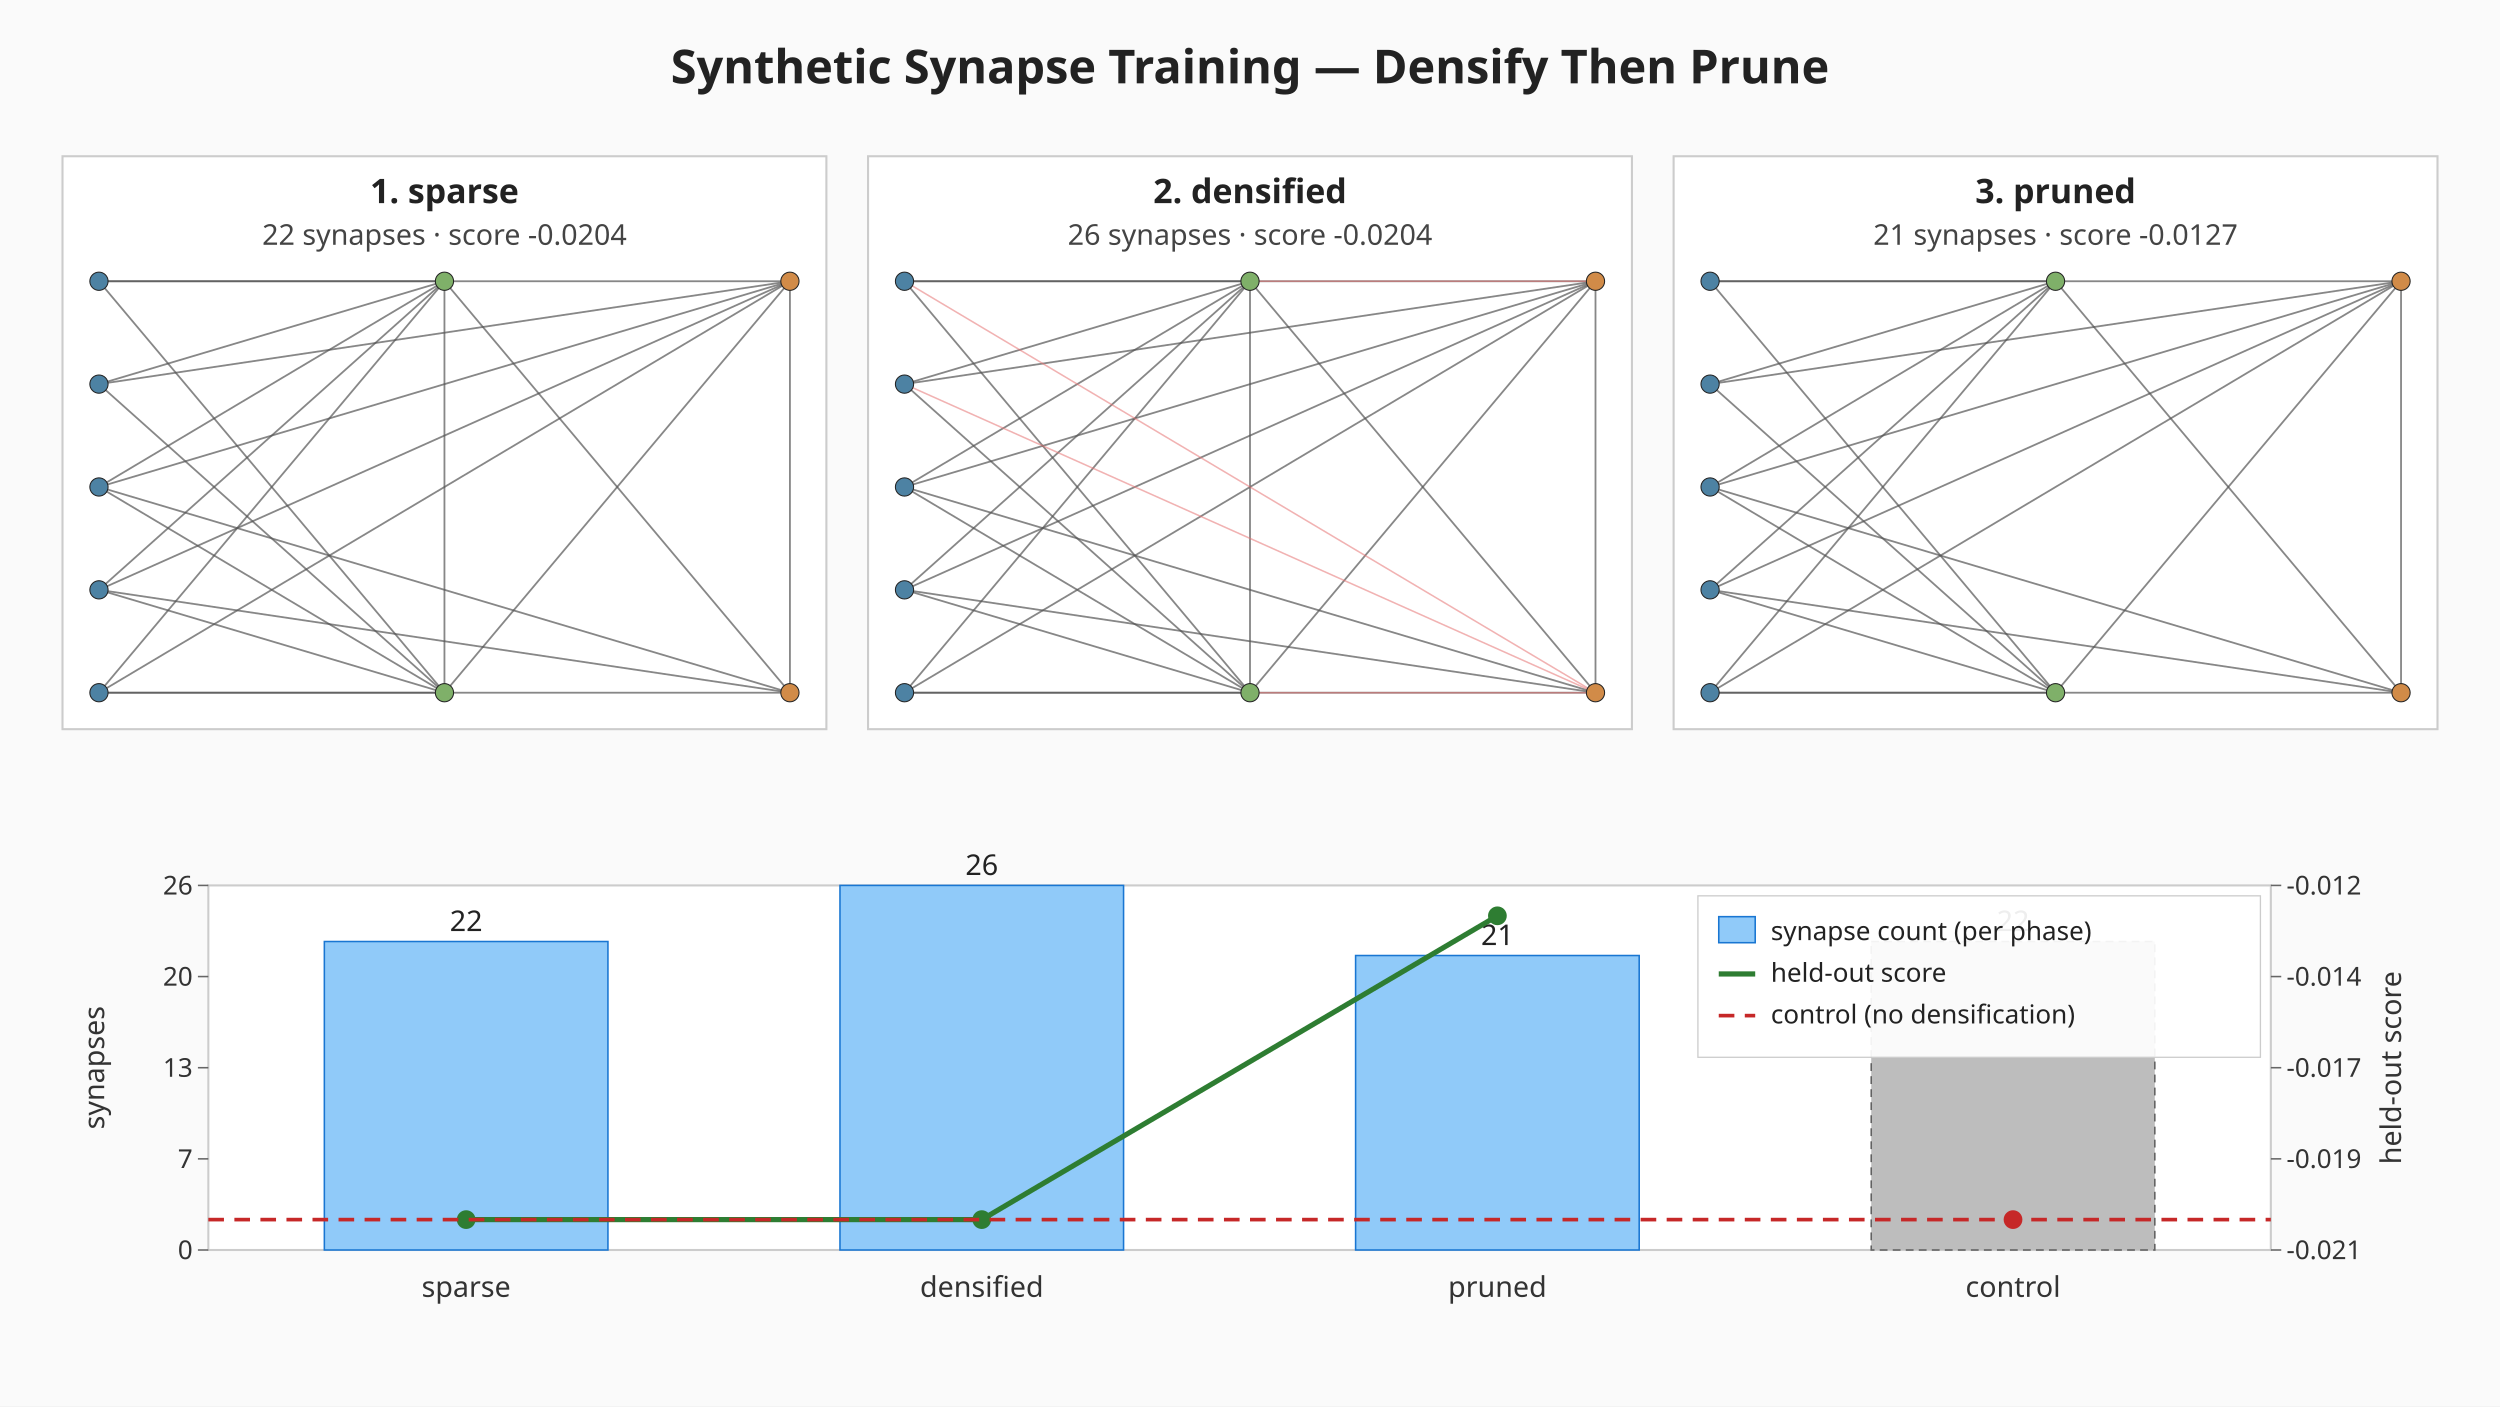
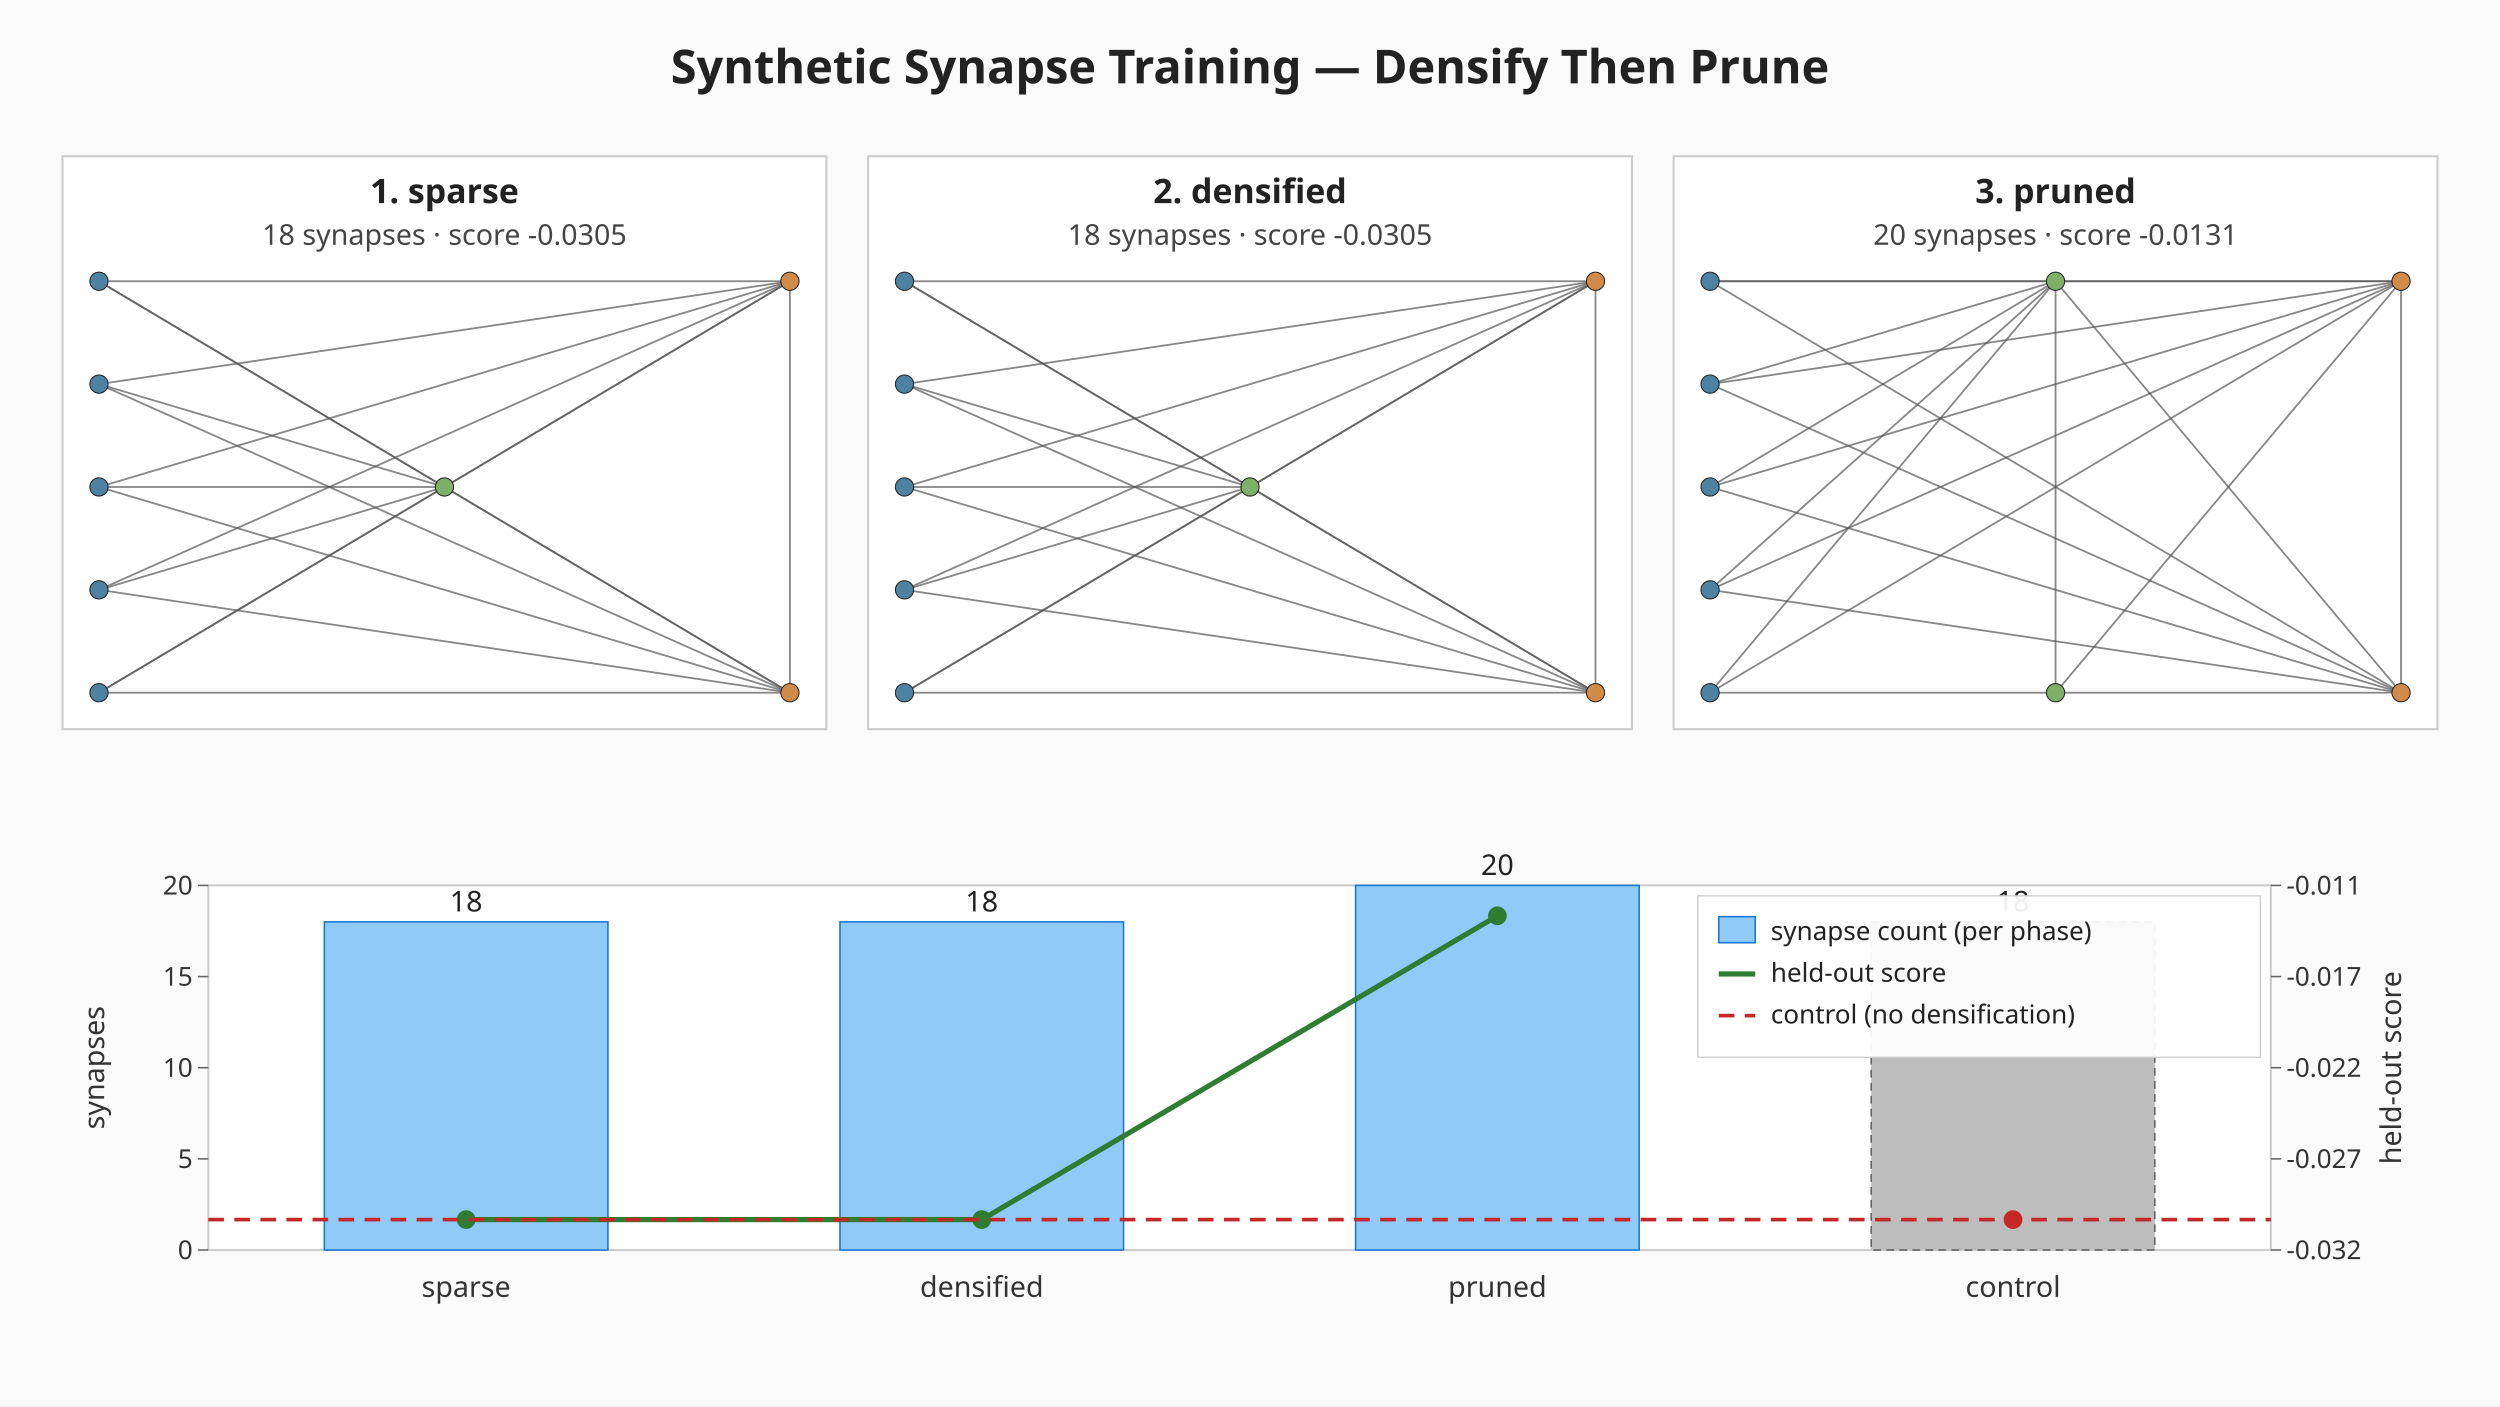
<svg xmlns="http://www.w3.org/2000/svg" viewBox="0 0 960 540" width="960" height="540" role="img" aria-label="Synthetic synapse training: sparse, densified, pruned">
  <rect width="960" height="540" fill="#fafafa" />
  <text x="480" y="32" text-anchor="middle" font-family="sans-serif" font-size="18" font-weight="bold" fill="#222">Synthetic Synapse Training — Densify Then Prune</text>
  <g class="topology topology-sparse">
    <rect x="24.00" y="60.00" width="293.33" height="220.00" fill="#ffffff" stroke="#cccccc" stroke-width="0.8" />
    <text x="170.67" y="78.00" text-anchor="middle" font-family="sans-serif" font-size="13" font-weight="bold" fill="#222">1. sparse</text>
-     <text x="170.67" y="94.00" text-anchor="middle" font-family="sans-serif" font-size="11" fill="#444">22 synapses · score -0.0204</text>
-     <line class="synapse-original" x1="38.00" y1="108.00" x2="170.67" y2="108.00" stroke="#555" stroke-width="0.7" stroke-opacity="0.7" />
-     <line class="synapse-original" x1="38.00" y1="108.00" x2="170.67" y2="266.00" stroke="#555" stroke-width="0.7" stroke-opacity="0.7" />
+     <text x="170.67" y="94.00" text-anchor="middle" font-family="sans-serif" font-size="11" fill="#444">18 synapses · score -0.0305</text>
+     <line class="synapse-original" x1="38.00" y1="108.00" x2="170.67" y2="187.00" stroke="#555" stroke-width="0.7" stroke-opacity="0.7" />
    <line class="synapse-original" x1="38.00" y1="108.00" x2="303.33" y2="108.00" stroke="#555" stroke-width="0.7" stroke-opacity="0.7" />
-     <line class="synapse-original" x1="38.00" y1="147.50" x2="170.67" y2="108.00" stroke="#555" stroke-width="0.7" stroke-opacity="0.7" />
-     <line class="synapse-original" x1="38.00" y1="147.50" x2="170.67" y2="266.00" stroke="#555" stroke-width="0.7" stroke-opacity="0.7" />
+     <line class="synapse-original" x1="38.00" y1="108.00" x2="303.33" y2="266.00" stroke="#555" stroke-width="0.7" stroke-opacity="0.7" />
+     <line class="synapse-original" x1="38.00" y1="147.50" x2="170.67" y2="187.00" stroke="#555" stroke-width="0.7" stroke-opacity="0.7" />
    <line class="synapse-original" x1="38.00" y1="147.50" x2="303.33" y2="108.00" stroke="#555" stroke-width="0.7" stroke-opacity="0.7" />
-     <line class="synapse-original" x1="38.00" y1="187.00" x2="170.67" y2="108.00" stroke="#555" stroke-width="0.7" stroke-opacity="0.7" />
-     <line class="synapse-original" x1="38.00" y1="187.00" x2="170.67" y2="266.00" stroke="#555" stroke-width="0.7" stroke-opacity="0.7" />
+     <line class="synapse-original" x1="38.00" y1="147.50" x2="303.33" y2="266.00" stroke="#555" stroke-width="0.7" stroke-opacity="0.7" />
+     <line class="synapse-original" x1="38.00" y1="187.00" x2="170.67" y2="187.00" stroke="#555" stroke-width="0.7" stroke-opacity="0.7" />
    <line class="synapse-original" x1="38.00" y1="187.00" x2="303.33" y2="108.00" stroke="#555" stroke-width="0.7" stroke-opacity="0.7" />
    <line class="synapse-original" x1="38.00" y1="187.00" x2="303.33" y2="266.00" stroke="#555" stroke-width="0.7" stroke-opacity="0.7" />
-     <line class="synapse-original" x1="38.00" y1="226.50" x2="170.67" y2="108.00" stroke="#555" stroke-width="0.7" stroke-opacity="0.7" />
-     <line class="synapse-original" x1="38.00" y1="226.50" x2="170.67" y2="266.00" stroke="#555" stroke-width="0.7" stroke-opacity="0.7" />
+     <line class="synapse-original" x1="38.00" y1="226.50" x2="170.67" y2="187.00" stroke="#555" stroke-width="0.7" stroke-opacity="0.7" />
    <line class="synapse-original" x1="38.00" y1="226.50" x2="303.33" y2="108.00" stroke="#555" stroke-width="0.7" stroke-opacity="0.7" />
    <line class="synapse-original" x1="38.00" y1="226.50" x2="303.33" y2="266.00" stroke="#555" stroke-width="0.7" stroke-opacity="0.7" />
-     <line class="synapse-original" x1="38.00" y1="266.00" x2="170.67" y2="108.00" stroke="#555" stroke-width="0.7" stroke-opacity="0.7" />
-     <line class="synapse-original" x1="38.00" y1="266.00" x2="170.67" y2="266.00" stroke="#555" stroke-width="0.7" stroke-opacity="0.7" />
+     <line class="synapse-original" x1="38.00" y1="266.00" x2="170.67" y2="187.00" stroke="#555" stroke-width="0.7" stroke-opacity="0.7" />
    <line class="synapse-original" x1="38.00" y1="266.00" x2="303.33" y2="108.00" stroke="#555" stroke-width="0.7" stroke-opacity="0.7" />
    <line class="synapse-original" x1="38.00" y1="266.00" x2="303.33" y2="266.00" stroke="#555" stroke-width="0.7" stroke-opacity="0.7" />
-     <line class="synapse-original" x1="170.67" y1="108.00" x2="170.67" y2="266.00" stroke="#555" stroke-width="0.7" stroke-opacity="0.7" />
-     <line class="synapse-original" x1="170.67" y1="108.00" x2="303.33" y2="266.00" stroke="#555" stroke-width="0.7" stroke-opacity="0.7" />
-     <line class="synapse-original" x1="170.67" y1="266.00" x2="303.33" y2="108.00" stroke="#555" stroke-width="0.7" stroke-opacity="0.7" />
+     <line class="synapse-original" x1="170.67" y1="187.00" x2="303.33" y2="108.00" stroke="#555" stroke-width="0.7" stroke-opacity="0.7" />
+     <line class="synapse-original" x1="170.67" y1="187.00" x2="303.33" y2="266.00" stroke="#555" stroke-width="0.7" stroke-opacity="0.7" />
    <line class="synapse-original" x1="303.33" y1="108.00" x2="303.33" y2="266.00" stroke="#555" stroke-width="0.7" stroke-opacity="0.7" />
    <circle cx="38.00" cy="108.00" r="3.5" fill="#4d82a3" stroke="#222" stroke-width="0.4" />
    <circle cx="38.00" cy="147.50" r="3.5" fill="#4d82a3" stroke="#222" stroke-width="0.4" />
    <circle cx="38.00" cy="187.00" r="3.5" fill="#4d82a3" stroke="#222" stroke-width="0.4" />
    <circle cx="38.00" cy="226.50" r="3.5" fill="#4d82a3" stroke="#222" stroke-width="0.4" />
    <circle cx="38.00" cy="266.00" r="3.5" fill="#4d82a3" stroke="#222" stroke-width="0.4" />
-     <circle cx="170.67" cy="108.00" r="3.5" fill="#7fb069" stroke="#222" stroke-width="0.4" />
-     <circle cx="170.67" cy="266.00" r="3.5" fill="#7fb069" stroke="#222" stroke-width="0.4" />
+     <circle cx="170.67" cy="187.00" r="3.5" fill="#7fb069" stroke="#222" stroke-width="0.4" />
    <circle cx="303.33" cy="108.00" r="3.5" fill="#d18b48" stroke="#222" stroke-width="0.4" />
    <circle cx="303.33" cy="266.00" r="3.5" fill="#d18b48" stroke="#222" stroke-width="0.4" />
  </g>
  <g class="topology topology-densified">
    <rect x="333.33" y="60.00" width="293.33" height="220.00" fill="#ffffff" stroke="#cccccc" stroke-width="0.8" />
    <text x="480.00" y="78.00" text-anchor="middle" font-family="sans-serif" font-size="13" font-weight="bold" fill="#222">2. densified</text>
-     <text x="480.00" y="94.00" text-anchor="middle" font-family="sans-serif" font-size="11" fill="#444">26 synapses · score -0.0204</text>
-     <line class="synapse-original" x1="347.33" y1="108.00" x2="480.00" y2="108.00" stroke="#555" stroke-width="0.7" stroke-opacity="0.7" />
-     <line class="synapse-original" x1="347.33" y1="108.00" x2="480.00" y2="266.00" stroke="#555" stroke-width="0.7" stroke-opacity="0.7" />
+     <text x="480.00" y="94.00" text-anchor="middle" font-family="sans-serif" font-size="11" fill="#444">18 synapses · score -0.0305</text>
+     <line class="synapse-original" x1="347.33" y1="108.00" x2="480.00" y2="187.00" stroke="#555" stroke-width="0.7" stroke-opacity="0.7" />
    <line class="synapse-original" x1="347.33" y1="108.00" x2="612.67" y2="108.00" stroke="#555" stroke-width="0.7" stroke-opacity="0.7" />
-     <line class="synapse-original" x1="347.33" y1="147.50" x2="480.00" y2="108.00" stroke="#555" stroke-width="0.7" stroke-opacity="0.7" />
-     <line class="synapse-original" x1="347.33" y1="147.50" x2="480.00" y2="266.00" stroke="#555" stroke-width="0.7" stroke-opacity="0.7" />
+     <line class="synapse-original" x1="347.33" y1="108.00" x2="612.67" y2="266.00" stroke="#555" stroke-width="0.7" stroke-opacity="0.7" />
+     <line class="synapse-original" x1="347.33" y1="147.50" x2="480.00" y2="187.00" stroke="#555" stroke-width="0.7" stroke-opacity="0.7" />
    <line class="synapse-original" x1="347.33" y1="147.50" x2="612.67" y2="108.00" stroke="#555" stroke-width="0.7" stroke-opacity="0.7" />
-     <line class="synapse-original" x1="347.33" y1="187.00" x2="480.00" y2="108.00" stroke="#555" stroke-width="0.7" stroke-opacity="0.7" />
-     <line class="synapse-original" x1="347.33" y1="187.00" x2="480.00" y2="266.00" stroke="#555" stroke-width="0.7" stroke-opacity="0.7" />
+     <line class="synapse-original" x1="347.33" y1="147.50" x2="612.67" y2="266.00" stroke="#555" stroke-width="0.7" stroke-opacity="0.7" />
+     <line class="synapse-original" x1="347.33" y1="187.00" x2="480.00" y2="187.00" stroke="#555" stroke-width="0.7" stroke-opacity="0.7" />
    <line class="synapse-original" x1="347.33" y1="187.00" x2="612.67" y2="108.00" stroke="#555" stroke-width="0.7" stroke-opacity="0.7" />
    <line class="synapse-original" x1="347.33" y1="187.00" x2="612.67" y2="266.00" stroke="#555" stroke-width="0.7" stroke-opacity="0.7" />
-     <line class="synapse-original" x1="347.33" y1="226.50" x2="480.00" y2="108.00" stroke="#555" stroke-width="0.7" stroke-opacity="0.7" />
-     <line class="synapse-original" x1="347.33" y1="226.50" x2="480.00" y2="266.00" stroke="#555" stroke-width="0.7" stroke-opacity="0.7" />
+     <line class="synapse-original" x1="347.33" y1="226.50" x2="480.00" y2="187.00" stroke="#555" stroke-width="0.7" stroke-opacity="0.7" />
    <line class="synapse-original" x1="347.33" y1="226.50" x2="612.67" y2="108.00" stroke="#555" stroke-width="0.7" stroke-opacity="0.7" />
    <line class="synapse-original" x1="347.33" y1="226.50" x2="612.67" y2="266.00" stroke="#555" stroke-width="0.7" stroke-opacity="0.7" />
-     <line class="synapse-original" x1="347.33" y1="266.00" x2="480.00" y2="108.00" stroke="#555" stroke-width="0.7" stroke-opacity="0.7" />
-     <line class="synapse-original" x1="347.33" y1="266.00" x2="480.00" y2="266.00" stroke="#555" stroke-width="0.7" stroke-opacity="0.7" />
+     <line class="synapse-original" x1="347.33" y1="266.00" x2="480.00" y2="187.00" stroke="#555" stroke-width="0.7" stroke-opacity="0.7" />
    <line class="synapse-original" x1="347.33" y1="266.00" x2="612.67" y2="108.00" stroke="#555" stroke-width="0.7" stroke-opacity="0.7" />
    <line class="synapse-original" x1="347.33" y1="266.00" x2="612.67" y2="266.00" stroke="#555" stroke-width="0.7" stroke-opacity="0.7" />
-     <line class="synapse-original" x1="480.00" y1="108.00" x2="480.00" y2="266.00" stroke="#555" stroke-width="0.7" stroke-opacity="0.7" />
-     <line class="synapse-original" x1="480.00" y1="108.00" x2="612.67" y2="266.00" stroke="#555" stroke-width="0.7" stroke-opacity="0.7" />
-     <line class="synapse-original" x1="480.00" y1="266.00" x2="612.67" y2="108.00" stroke="#555" stroke-width="0.7" stroke-opacity="0.7" />
+     <line class="synapse-original" x1="480.00" y1="187.00" x2="612.67" y2="108.00" stroke="#555" stroke-width="0.7" stroke-opacity="0.7" />
+     <line class="synapse-original" x1="480.00" y1="187.00" x2="612.67" y2="266.00" stroke="#555" stroke-width="0.7" stroke-opacity="0.7" />
    <line class="synapse-original" x1="612.67" y1="108.00" x2="612.67" y2="266.00" stroke="#555" stroke-width="0.7" stroke-opacity="0.7" />
-     <line class="synapse-synthetic" x1="347.33" y1="108.00" x2="612.67" y2="266.00" stroke="#e57373" stroke-width="0.6" stroke-opacity="0.55" />
-     <line class="synapse-synthetic" x1="347.33" y1="147.50" x2="612.67" y2="266.00" stroke="#e57373" stroke-width="0.6" stroke-opacity="0.55" />
-     <line class="synapse-synthetic" x1="480.00" y1="108.00" x2="612.67" y2="108.00" stroke="#e57373" stroke-width="0.6" stroke-opacity="0.55" />
-     <line class="synapse-synthetic" x1="480.00" y1="266.00" x2="612.67" y2="266.00" stroke="#e57373" stroke-width="0.6" stroke-opacity="0.55" />
    <circle cx="347.33" cy="108.00" r="3.5" fill="#4d82a3" stroke="#222" stroke-width="0.4" />
    <circle cx="347.33" cy="147.50" r="3.5" fill="#4d82a3" stroke="#222" stroke-width="0.4" />
    <circle cx="347.33" cy="187.00" r="3.5" fill="#4d82a3" stroke="#222" stroke-width="0.4" />
    <circle cx="347.33" cy="226.50" r="3.5" fill="#4d82a3" stroke="#222" stroke-width="0.4" />
    <circle cx="347.33" cy="266.00" r="3.5" fill="#4d82a3" stroke="#222" stroke-width="0.4" />
-     <circle cx="480.00" cy="108.00" r="3.5" fill="#7fb069" stroke="#222" stroke-width="0.4" />
-     <circle cx="480.00" cy="266.00" r="3.5" fill="#7fb069" stroke="#222" stroke-width="0.4" />
+     <circle cx="480.00" cy="187.00" r="3.5" fill="#7fb069" stroke="#222" stroke-width="0.4" />
    <circle cx="612.67" cy="108.00" r="3.5" fill="#d18b48" stroke="#222" stroke-width="0.4" />
    <circle cx="612.67" cy="266.00" r="3.5" fill="#d18b48" stroke="#222" stroke-width="0.4" />
  </g>
  <g class="topology topology-pruned">
    <rect x="642.67" y="60.00" width="293.33" height="220.00" fill="#ffffff" stroke="#cccccc" stroke-width="0.8" />
    <text x="789.33" y="78.00" text-anchor="middle" font-family="sans-serif" font-size="13" font-weight="bold" fill="#222">3. pruned</text>
-     <text x="789.33" y="94.00" text-anchor="middle" font-family="sans-serif" font-size="11" fill="#444">21 synapses · score -0.0127</text>
+     <text x="789.33" y="94.00" text-anchor="middle" font-family="sans-serif" font-size="11" fill="#444">20 synapses · score -0.0131</text>
    <line class="synapse-original" x1="656.67" y1="108.00" x2="789.33" y2="108.00" stroke="#555" stroke-width="0.7" stroke-opacity="0.7" />
-     <line class="synapse-original" x1="656.67" y1="108.00" x2="789.33" y2="266.00" stroke="#555" stroke-width="0.7" stroke-opacity="0.7" />
    <line class="synapse-original" x1="656.67" y1="108.00" x2="922.00" y2="108.00" stroke="#555" stroke-width="0.7" stroke-opacity="0.7" />
+     <line class="synapse-original" x1="656.67" y1="108.00" x2="922.00" y2="266.00" stroke="#555" stroke-width="0.7" stroke-opacity="0.7" />
    <line class="synapse-original" x1="656.67" y1="147.50" x2="789.33" y2="108.00" stroke="#555" stroke-width="0.7" stroke-opacity="0.7" />
-     <line class="synapse-original" x1="656.67" y1="147.50" x2="789.33" y2="266.00" stroke="#555" stroke-width="0.7" stroke-opacity="0.7" />
    <line class="synapse-original" x1="656.67" y1="147.50" x2="922.00" y2="108.00" stroke="#555" stroke-width="0.7" stroke-opacity="0.7" />
+     <line class="synapse-original" x1="656.67" y1="147.50" x2="922.00" y2="266.00" stroke="#555" stroke-width="0.7" stroke-opacity="0.7" />
    <line class="synapse-original" x1="656.67" y1="187.00" x2="789.33" y2="108.00" stroke="#555" stroke-width="0.7" stroke-opacity="0.7" />
-     <line class="synapse-original" x1="656.67" y1="187.00" x2="789.33" y2="266.00" stroke="#555" stroke-width="0.7" stroke-opacity="0.7" />
    <line class="synapse-original" x1="656.67" y1="187.00" x2="922.00" y2="108.00" stroke="#555" stroke-width="0.7" stroke-opacity="0.7" />
    <line class="synapse-original" x1="656.67" y1="187.00" x2="922.00" y2="266.00" stroke="#555" stroke-width="0.7" stroke-opacity="0.7" />
    <line class="synapse-original" x1="656.67" y1="226.50" x2="789.33" y2="108.00" stroke="#555" stroke-width="0.7" stroke-opacity="0.7" />
-     <line class="synapse-original" x1="656.67" y1="226.50" x2="789.33" y2="266.00" stroke="#555" stroke-width="0.7" stroke-opacity="0.7" />
    <line class="synapse-original" x1="656.67" y1="226.50" x2="922.00" y2="108.00" stroke="#555" stroke-width="0.7" stroke-opacity="0.7" />
    <line class="synapse-original" x1="656.67" y1="226.50" x2="922.00" y2="266.00" stroke="#555" stroke-width="0.7" stroke-opacity="0.7" />
    <line class="synapse-original" x1="656.67" y1="266.00" x2="789.33" y2="108.00" stroke="#555" stroke-width="0.7" stroke-opacity="0.7" />
-     <line class="synapse-original" x1="656.67" y1="266.00" x2="789.33" y2="266.00" stroke="#555" stroke-width="0.7" stroke-opacity="0.7" />
    <line class="synapse-original" x1="656.67" y1="266.00" x2="922.00" y2="108.00" stroke="#555" stroke-width="0.7" stroke-opacity="0.7" />
    <line class="synapse-original" x1="656.67" y1="266.00" x2="922.00" y2="266.00" stroke="#555" stroke-width="0.7" stroke-opacity="0.7" />
+     <line class="synapse-original" x1="789.33" y1="108.00" x2="789.33" y2="266.00" stroke="#555" stroke-width="0.7" stroke-opacity="0.7" />
+     <line class="synapse-original" x1="789.33" y1="108.00" x2="922.00" y2="108.00" stroke="#555" stroke-width="0.7" stroke-opacity="0.7" />
    <line class="synapse-original" x1="789.33" y1="108.00" x2="922.00" y2="266.00" stroke="#555" stroke-width="0.7" stroke-opacity="0.7" />
    <line class="synapse-original" x1="789.33" y1="266.00" x2="922.00" y2="108.00" stroke="#555" stroke-width="0.7" stroke-opacity="0.7" />
    <line class="synapse-original" x1="922.00" y1="108.00" x2="922.00" y2="266.00" stroke="#555" stroke-width="0.7" stroke-opacity="0.7" />
    <circle cx="656.67" cy="108.00" r="3.5" fill="#4d82a3" stroke="#222" stroke-width="0.4" />
    <circle cx="656.67" cy="147.50" r="3.5" fill="#4d82a3" stroke="#222" stroke-width="0.4" />
    <circle cx="656.67" cy="187.00" r="3.5" fill="#4d82a3" stroke="#222" stroke-width="0.4" />
    <circle cx="656.67" cy="226.50" r="3.5" fill="#4d82a3" stroke="#222" stroke-width="0.4" />
    <circle cx="656.67" cy="266.00" r="3.5" fill="#4d82a3" stroke="#222" stroke-width="0.4" />
    <circle cx="789.33" cy="108.00" r="3.5" fill="#7fb069" stroke="#222" stroke-width="0.4" />
    <circle cx="789.33" cy="266.00" r="3.5" fill="#7fb069" stroke="#222" stroke-width="0.4" />
    <circle cx="922.00" cy="108.00" r="3.5" fill="#d18b48" stroke="#222" stroke-width="0.4" />
    <circle cx="922.00" cy="266.00" r="3.5" fill="#d18b48" stroke="#222" stroke-width="0.4" />
  </g>
  <g class="bar-chart">
    <rect x="80.00" y="340.00" width="792.00" height="140.00" fill="#ffffff" stroke="#cccccc" stroke-width="0.8" />
    <g class="axis-y axis-y-left">
      <line x1="76.00" y1="480.00" x2="80.00" y2="480.00" stroke="#666" stroke-width="0.6" />
      <text x="74.00" y="483.50" text-anchor="end" font-family="sans-serif" font-size="10" fill="#333">0</text>
      <line x1="76.00" y1="445.00" x2="80.00" y2="445.00" stroke="#666" stroke-width="0.6" />
-       <text x="74.00" y="448.50" text-anchor="end" font-family="sans-serif" font-size="10" fill="#333">7</text>
+       <text x="74.00" y="448.50" text-anchor="end" font-family="sans-serif" font-size="10" fill="#333">5</text>
      <line x1="76.00" y1="410.00" x2="80.00" y2="410.00" stroke="#666" stroke-width="0.6" />
-       <text x="74.00" y="413.50" text-anchor="end" font-family="sans-serif" font-size="10" fill="#333">13</text>
+       <text x="74.00" y="413.50" text-anchor="end" font-family="sans-serif" font-size="10" fill="#333">10</text>
      <line x1="76.00" y1="375.00" x2="80.00" y2="375.00" stroke="#666" stroke-width="0.6" />
-       <text x="74.00" y="378.50" text-anchor="end" font-family="sans-serif" font-size="10" fill="#333">20</text>
+       <text x="74.00" y="378.50" text-anchor="end" font-family="sans-serif" font-size="10" fill="#333">15</text>
      <line x1="76.00" y1="340.00" x2="80.00" y2="340.00" stroke="#666" stroke-width="0.6" />
-       <text x="74.00" y="343.50" text-anchor="end" font-family="sans-serif" font-size="10" fill="#333">26</text>
+       <text x="74.00" y="343.50" text-anchor="end" font-family="sans-serif" font-size="10" fill="#333">20</text>
      <text x="40.00" y="410.00" text-anchor="middle" font-family="sans-serif" font-size="11" fill="#333" transform="rotate(-90 40.00 410.00)">synapses</text>
    </g>
    <g class="axis-y axis-y-right">
      <line x1="872.00" y1="480.00" x2="876.00" y2="480.00" stroke="#666" stroke-width="0.6" />
-       <text x="878.00" y="483.50" text-anchor="start" font-family="sans-serif" font-size="10" fill="#333">-0.021</text>
+       <text x="878.00" y="483.50" text-anchor="start" font-family="sans-serif" font-size="10" fill="#333">-0.032</text>
      <line x1="872.00" y1="445.00" x2="876.00" y2="445.00" stroke="#666" stroke-width="0.6" />
-       <text x="878.00" y="448.50" text-anchor="start" font-family="sans-serif" font-size="10" fill="#333">-0.019</text>
+       <text x="878.00" y="448.50" text-anchor="start" font-family="sans-serif" font-size="10" fill="#333">-0.027</text>
      <line x1="872.00" y1="410.00" x2="876.00" y2="410.00" stroke="#666" stroke-width="0.6" />
-       <text x="878.00" y="413.50" text-anchor="start" font-family="sans-serif" font-size="10" fill="#333">-0.017</text>
+       <text x="878.00" y="413.50" text-anchor="start" font-family="sans-serif" font-size="10" fill="#333">-0.022</text>
      <line x1="872.00" y1="375.00" x2="876.00" y2="375.00" stroke="#666" stroke-width="0.6" />
-       <text x="878.00" y="378.50" text-anchor="start" font-family="sans-serif" font-size="10" fill="#333">-0.014</text>
+       <text x="878.00" y="378.50" text-anchor="start" font-family="sans-serif" font-size="10" fill="#333">-0.017</text>
      <line x1="872.00" y1="340.00" x2="876.00" y2="340.00" stroke="#666" stroke-width="0.6" />
-       <text x="878.00" y="343.50" text-anchor="start" font-family="sans-serif" font-size="10" fill="#333">-0.012</text>
+       <text x="878.00" y="343.50" text-anchor="start" font-family="sans-serif" font-size="10" fill="#333">-0.011</text>
      <text x="922.00" y="410.00" text-anchor="middle" font-family="sans-serif" font-size="11" fill="#333" transform="rotate(-90 922.00 410.00)">held-out score</text>
    </g>
-     <rect class="bar-synapse" x="124.55" y="361.54" width="108.90" height="118.46" fill="#90caf9" stroke="#1976d2" stroke-width="0.6" />
-     <text x="179.00" y="357.54" text-anchor="middle" font-family="sans-serif" font-size="11" fill="#222">22</text>
-     <rect class="bar-synapse" x="322.55" y="340.00" width="108.90" height="140.00" fill="#90caf9" stroke="#1976d2" stroke-width="0.6" />
-     <text x="377.00" y="336.00" text-anchor="middle" font-family="sans-serif" font-size="11" fill="#222">26</text>
-     <rect class="bar-synapse" x="520.55" y="366.92" width="108.90" height="113.08" fill="#90caf9" stroke="#1976d2" stroke-width="0.6" />
-     <text x="575.00" y="362.92" text-anchor="middle" font-family="sans-serif" font-size="11" fill="#222">21</text>
-     <rect class="bar-control" x="718.55" y="361.54" width="108.90" height="118.46" fill="#bdbdbd" stroke="#616161" stroke-width="0.6" stroke-dasharray="3 2" />
-     <text x="773.00" y="357.54" text-anchor="middle" font-family="sans-serif" font-size="11" fill="#222">22</text>
+     <rect class="bar-synapse" x="124.55" y="354.00" width="108.90" height="126.00" fill="#90caf9" stroke="#1976d2" stroke-width="0.6" />
+     <text x="179.00" y="350.00" text-anchor="middle" font-family="sans-serif" font-size="11" fill="#222">18</text>
+     <rect class="bar-synapse" x="322.55" y="354.00" width="108.90" height="126.00" fill="#90caf9" stroke="#1976d2" stroke-width="0.6" />
+     <text x="377.00" y="350.00" text-anchor="middle" font-family="sans-serif" font-size="11" fill="#222">18</text>
+     <rect class="bar-synapse" x="520.55" y="340.00" width="108.90" height="140.00" fill="#90caf9" stroke="#1976d2" stroke-width="0.6" />
+     <text x="575.00" y="336.00" text-anchor="middle" font-family="sans-serif" font-size="11" fill="#222">20</text>
+     <rect class="bar-control" x="718.55" y="354.00" width="108.90" height="126.00" fill="#bdbdbd" stroke="#616161" stroke-width="0.6" stroke-dasharray="3 2" />
+     <text x="773.00" y="350.00" text-anchor="middle" font-family="sans-serif" font-size="11" fill="#222">18</text>
    <polyline class="score-line" fill="none" stroke="#2e7d32" stroke-width="2" points="179.00,468.33 377.00,468.33 575.00,351.67" />
    <circle cx="179.00" cy="468.33" r="3.6" fill="#2e7d32" />
    <circle cx="377.00" cy="468.33" r="3.6" fill="#2e7d32" />
    <circle cx="575.00" cy="351.67" r="3.6" fill="#2e7d32" />
    <line class="control-score-line" x1="80.00" y1="468.33" x2="872.00" y2="468.33" stroke="#c62828" stroke-width="1.4" stroke-dasharray="6 4" />
    <circle cx="773.00" cy="468.33" r="3.6" fill="#c62828" />
    <text x="179.00" y="498.00" text-anchor="middle" font-family="sans-serif" font-size="11" fill="#333">sparse</text>
    <text x="377.00" y="498.00" text-anchor="middle" font-family="sans-serif" font-size="11" fill="#333">densified</text>
    <text x="575.00" y="498.00" text-anchor="middle" font-family="sans-serif" font-size="11" fill="#333">pruned</text>
    <text x="773.00" y="498.00" text-anchor="middle" font-family="sans-serif" font-size="11" fill="#333">control</text>
    <g class="legend" font-family="sans-serif" font-size="10" fill="#222">
      <rect x="652.00" y="344.00" width="216" height="62" fill="#ffffff" fill-opacity="0.92" stroke="#cccccc" stroke-width="0.5" />
      <rect x="660.00" y="352.00" width="14" height="10" fill="#90caf9" stroke="#1976d2" stroke-width="0.6" />
      <text x="680.00" y="361.00">synapse count (per phase)</text>
      <line x1="660.00" y1="374.00" x2="674.00" y2="374.00" stroke="#2e7d32" stroke-width="2" />
      <text x="680.00" y="377.00">held-out score</text>
      <line x1="660.00" y1="390.00" x2="674.00" y2="390.00" stroke="#c62828" stroke-width="1.4" stroke-dasharray="6 4" />
      <text x="680.00" y="393.00">control (no densification)</text>
    </g>
  </g>
</svg>
